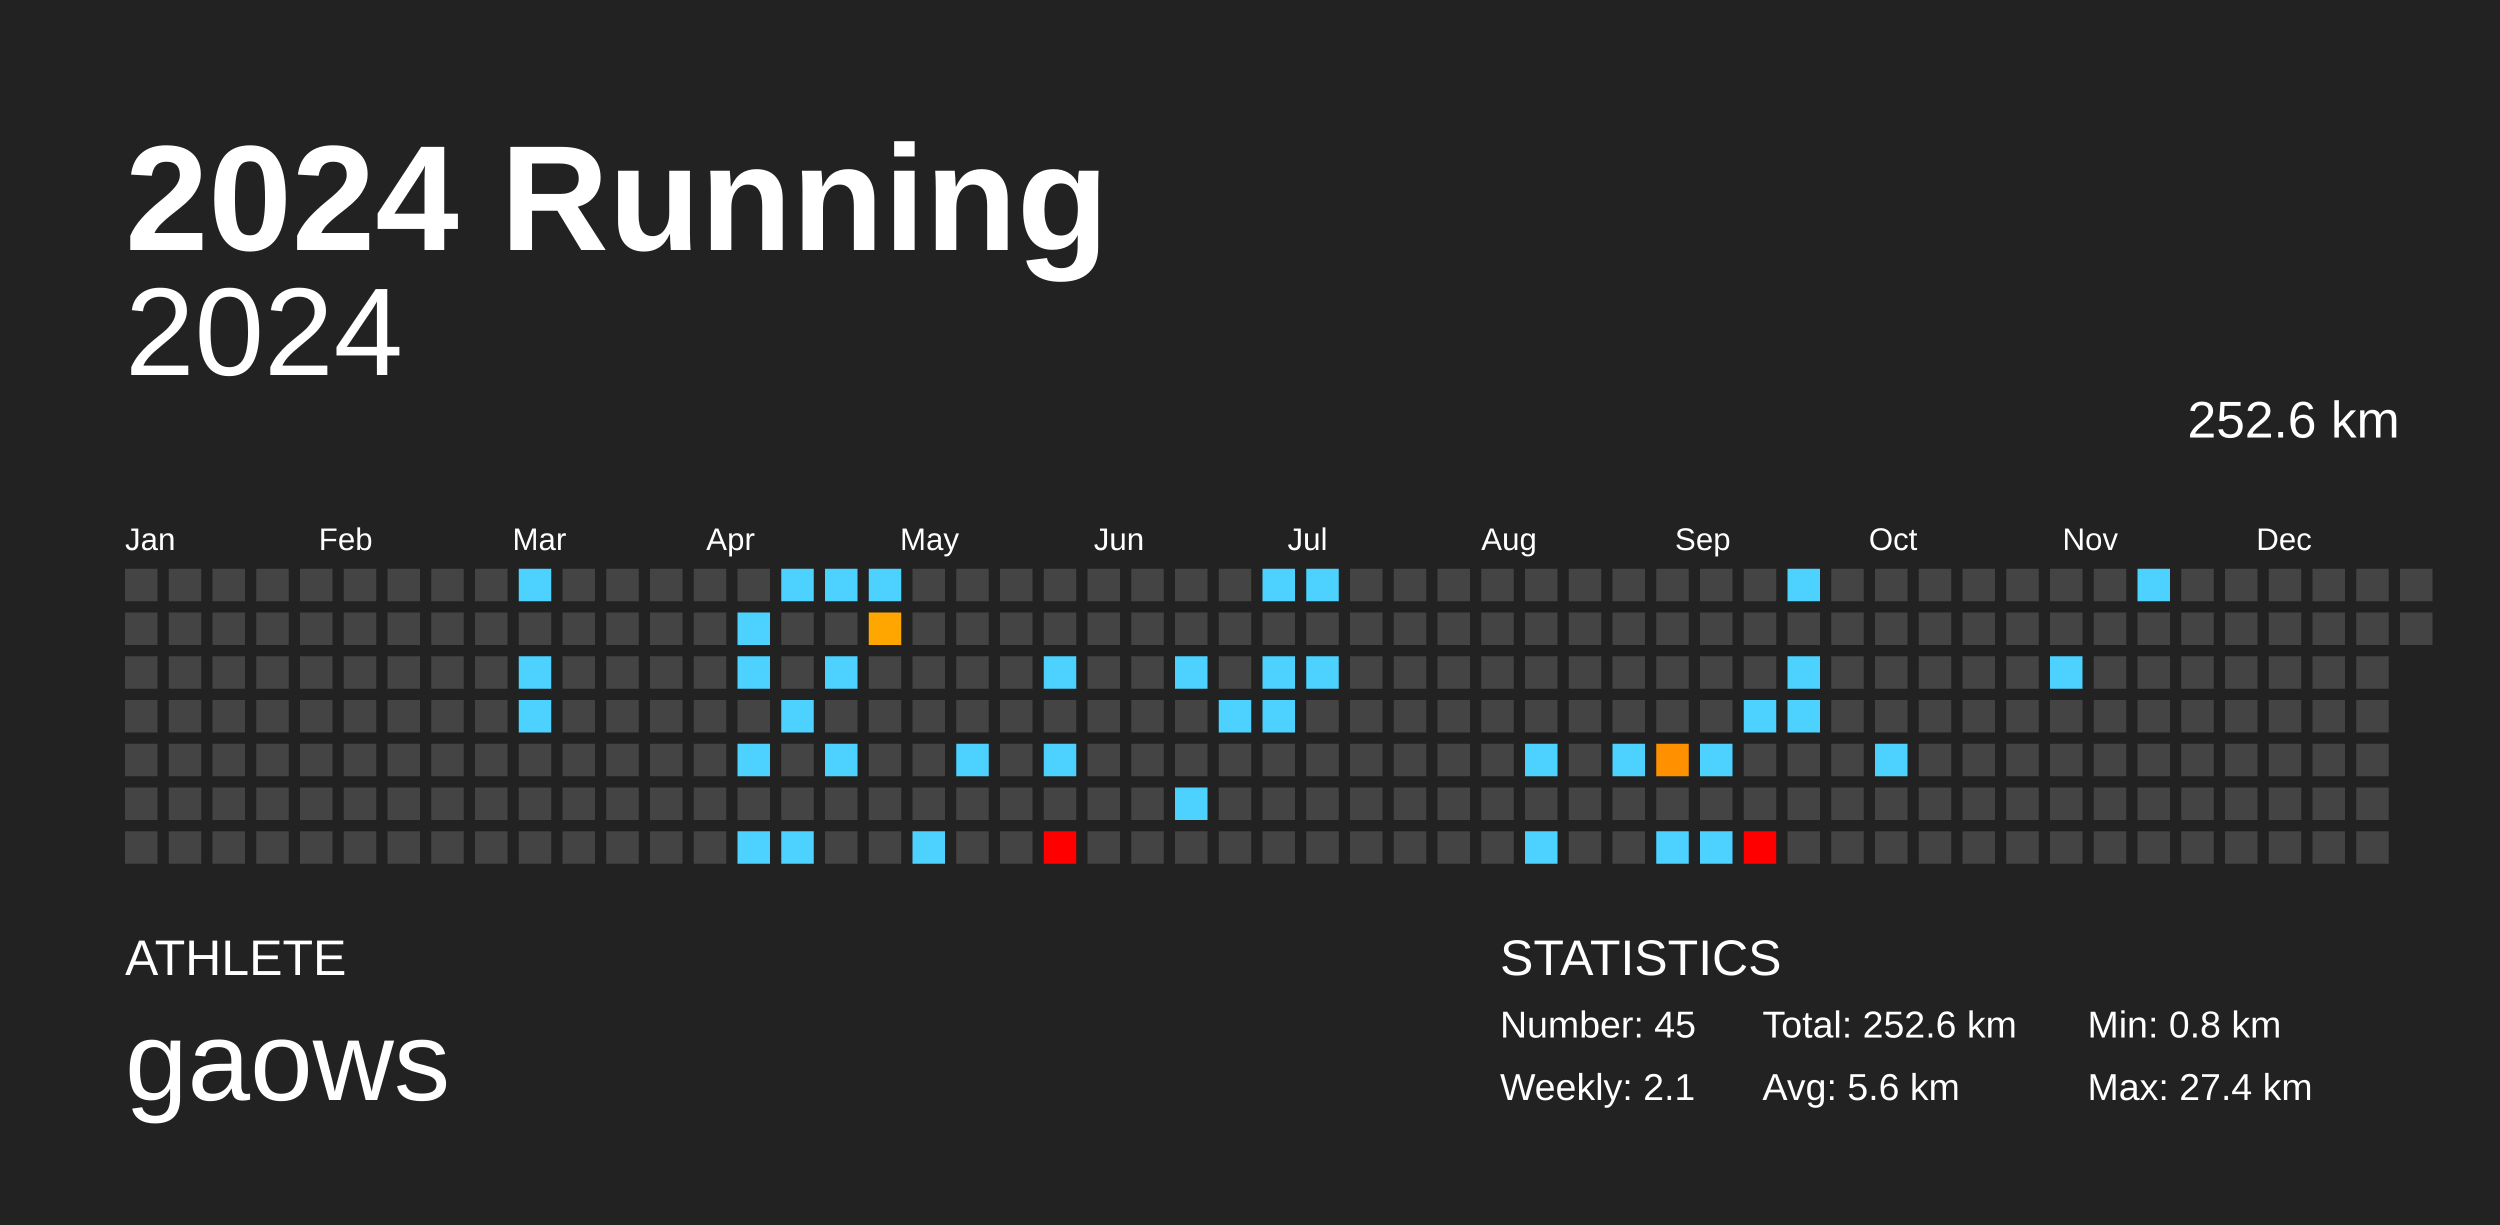
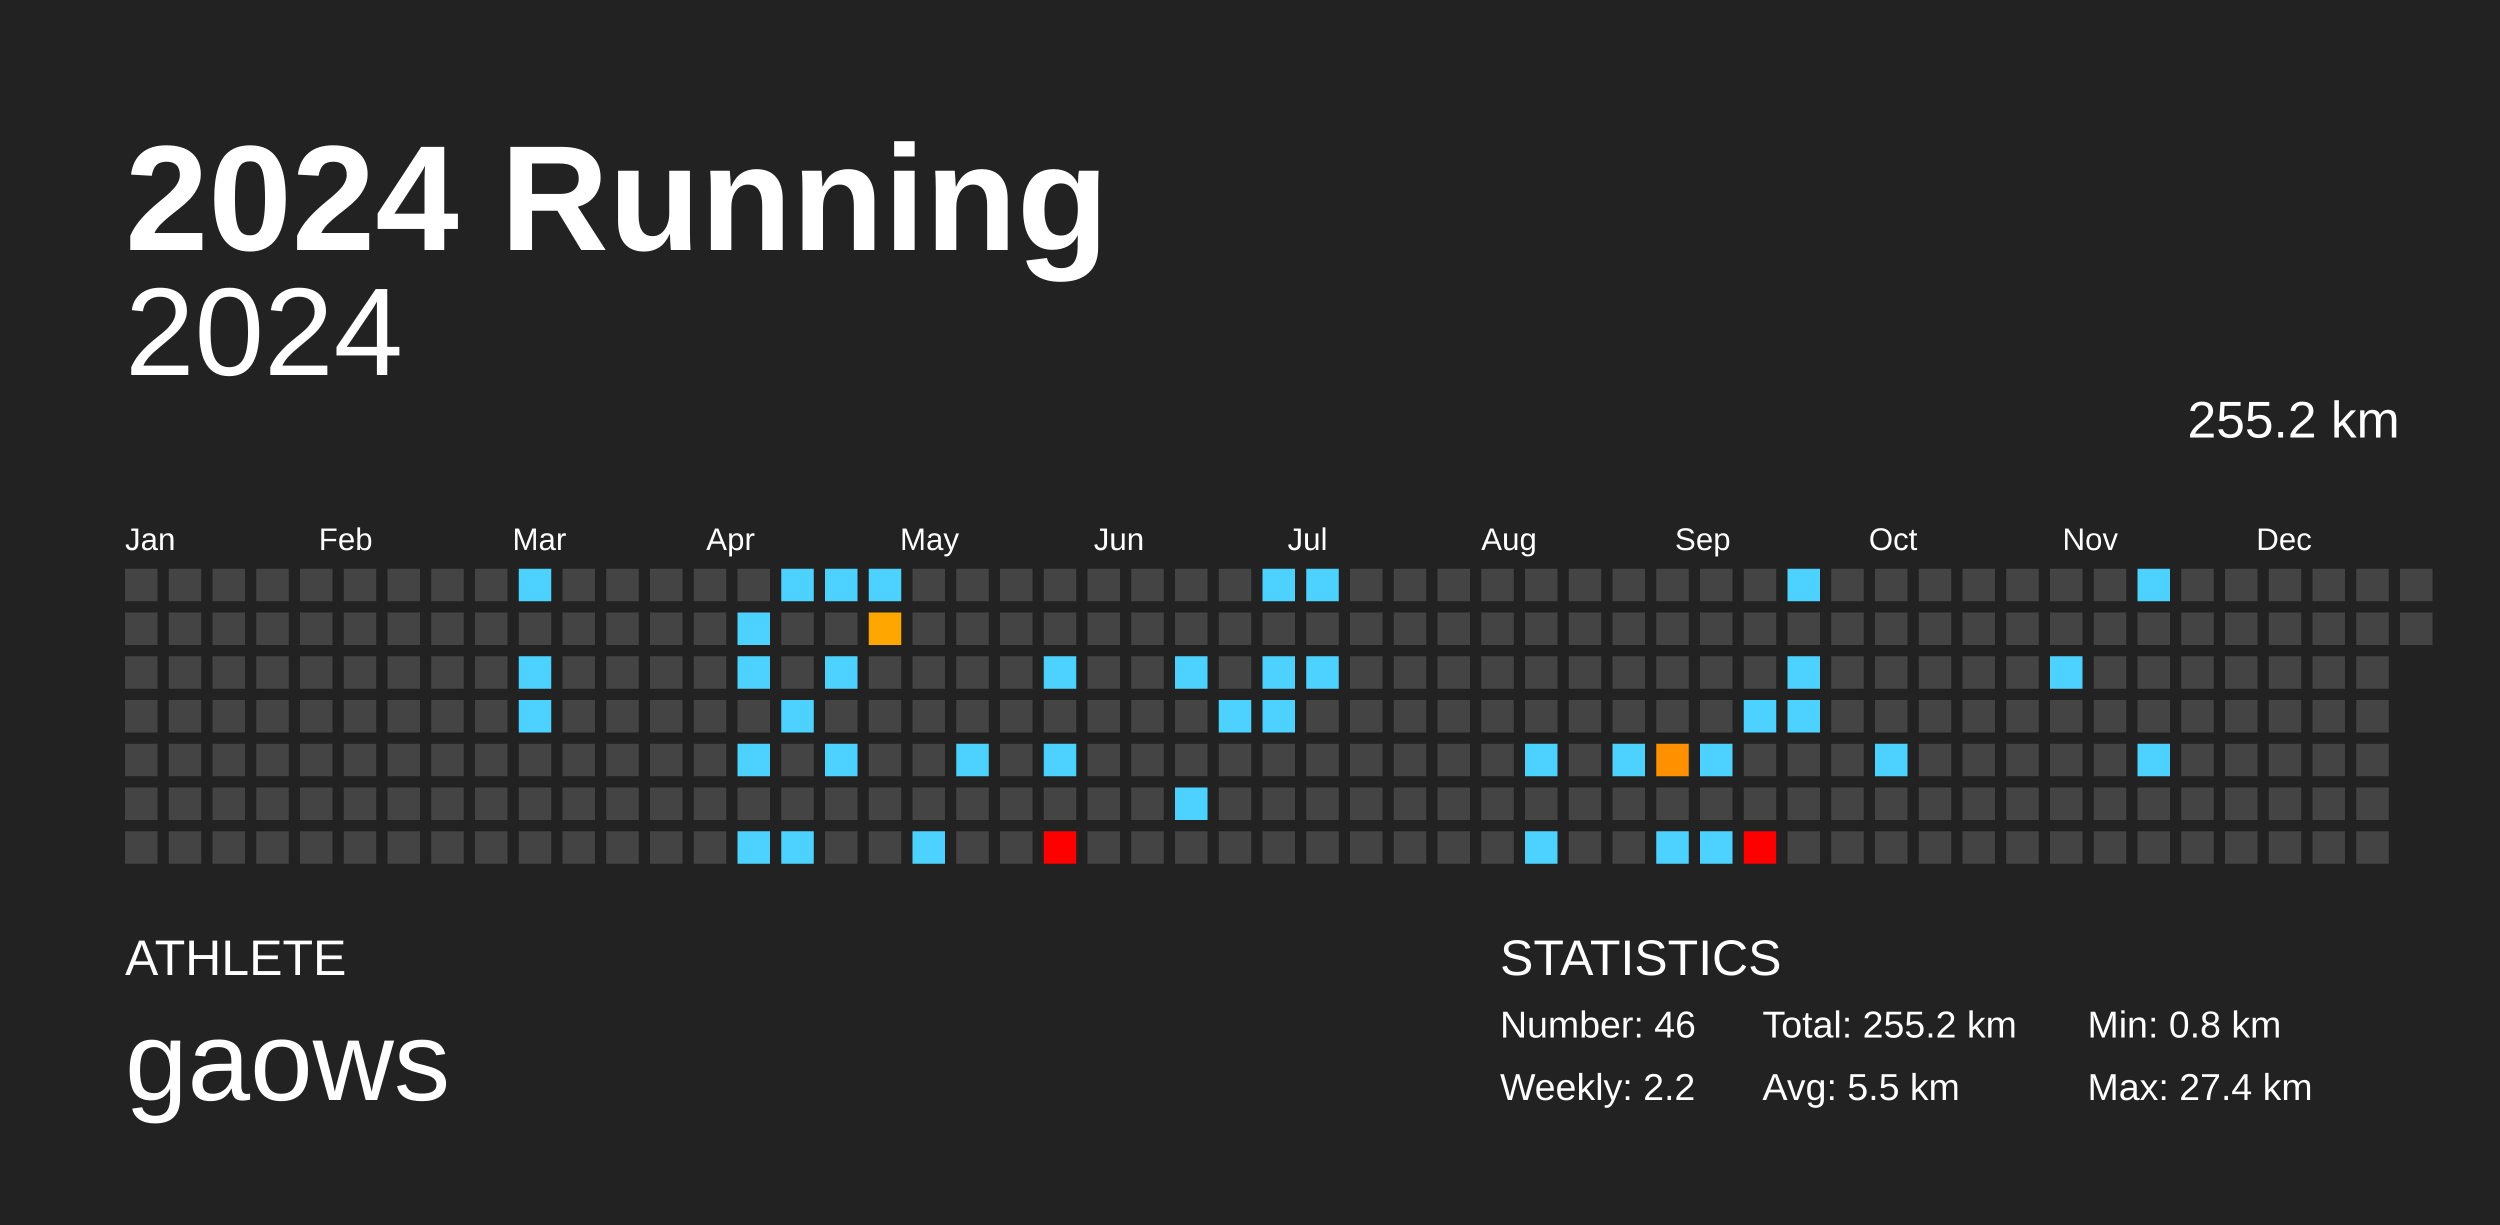
<svg xmlns="http://www.w3.org/2000/svg" baseProfile="full" height="98mm" version="1.1" viewBox="0,0,200,98" width="200mm">
  <defs />
  <rect fill="#222222" height="98" width="200" x="0" y="0" />
  <text fill="#FFFFFF" style="font-size:12px; font-family:Arial; font-weight:bold;" x="10" y="20">2024 Running</text>
  <text fill="#FFFFFF" style="font-size:4px; font-family:Arial" x="10" y="78">ATHLETE</text>
  <text fill="#FFFFFF" style="font-size:9px; font-family:Arial" x="10" y="88">gaows</text>
  <text fill="#FFFFFF" style="font-size:4px; font-family:Arial" x="120" y="78">STATISTICS</text>
-   <text fill="#FFFFFF" style="font-size:3px; font-family:Arial" x="120" y="83">Number: 45</text>
-   <text fill="#FFFFFF" style="font-size:3px; font-family:Arial" x="120" y="88">Weekly: 2.1</text>
-   <text fill="#FFFFFF" style="font-size:3px; font-family:Arial" x="141" y="83">Total: 252.6 km</text>
-   <text fill="#FFFFFF" style="font-size:3px; font-family:Arial" x="141" y="88">Avg: 5.6 km</text>
+   <text fill="#FFFFFF" style="font-size:3px; font-family:Arial" x="120" y="83">Number: 46</text>
+   <text fill="#FFFFFF" style="font-size:3px; font-family:Arial" x="120" y="88">Weekly: 2.2</text>
+   <text fill="#FFFFFF" style="font-size:3px; font-family:Arial" x="141" y="83">Total: 255.2 km</text>
+   <text fill="#FFFFFF" style="font-size:3px; font-family:Arial" x="141" y="88">Avg: 5.5 km</text>
  <text fill="#FFFFFF" style="font-size:3px; font-family:Arial" x="167" y="83">Min: 0.8 km</text>
  <text fill="#FFFFFF" style="font-size:3px; font-family:Arial" x="167" y="88">Max: 27.4 km</text>
  <text alignment-baseline="hanging" fill="#FFFFFF" style="font-size:10.0px; font-family:Arial;" x="10" y="30">2024</text>
-   <text alignment-baseline="hanging" fill="#FFFFFF" style="font-size:4.125px; font-family:Arial;" x="175" y="35">252.6 km</text>
+   <text alignment-baseline="hanging" fill="#FFFFFF" style="font-size:4.125px; font-family:Arial;" x="175" y="35">255.2 km</text>
  <text fill="#FFFFFF" style="font-size:2.5px; font-family:Arial" x="10.0" y="44">Jan</text>
  <text fill="#FFFFFF" style="font-size:2.5px; font-family:Arial" x="25.5" y="44">Feb</text>
  <text fill="#FFFFFF" style="font-size:2.5px; font-family:Arial" x="41.0" y="44">Mar</text>
  <text fill="#FFFFFF" style="font-size:2.5px; font-family:Arial" x="56.5" y="44">Apr</text>
  <text fill="#FFFFFF" style="font-size:2.5px; font-family:Arial" x="72.0" y="44">May</text>
  <text fill="#FFFFFF" style="font-size:2.5px; font-family:Arial" x="87.5" y="44">Jun</text>
  <text fill="#FFFFFF" style="font-size:2.5px; font-family:Arial" x="103.0" y="44">Jul</text>
  <text fill="#FFFFFF" style="font-size:2.5px; font-family:Arial" x="118.5" y="44">Aug</text>
  <text fill="#FFFFFF" style="font-size:2.5px; font-family:Arial" x="134.0" y="44">Sep</text>
  <text fill="#FFFFFF" style="font-size:2.5px; font-family:Arial" x="149.5" y="44">Oct</text>
  <text fill="#FFFFFF" style="font-size:2.5px; font-family:Arial" x="165.0" y="44">Nov</text>
  <text fill="#FFFFFF" style="font-size:2.5px; font-family:Arial" x="180.5" y="44">Dec</text>
  <rect fill="#444444" height="2.6" width="2.6" x="10.0" y="45.5" />
  <rect fill="#444444" height="2.6" width="2.6" x="10.0" y="49.0" />
  <rect fill="#444444" height="2.6" width="2.6" x="10.0" y="52.5" />
  <rect fill="#444444" height="2.6" width="2.6" x="10.0" y="56.0" />
  <rect fill="#444444" height="2.6" width="2.6" x="10.0" y="59.5" />
  <rect fill="#444444" height="2.6" width="2.6" x="10.0" y="63.0" />
  <rect fill="#444444" height="2.6" width="2.6" x="10.0" y="66.5" />
  <rect fill="#444444" height="2.6" width="2.6" x="13.5" y="45.5" />
  <rect fill="#444444" height="2.6" width="2.6" x="13.5" y="49.0" />
  <rect fill="#444444" height="2.6" width="2.6" x="13.5" y="52.5" />
  <rect fill="#444444" height="2.6" width="2.6" x="13.5" y="56.0" />
  <rect fill="#444444" height="2.6" width="2.6" x="13.5" y="59.5" />
  <rect fill="#444444" height="2.6" width="2.6" x="13.5" y="63.0" />
  <rect fill="#444444" height="2.6" width="2.6" x="13.5" y="66.5" />
  <rect fill="#444444" height="2.6" width="2.6" x="17.0" y="45.5" />
  <rect fill="#444444" height="2.6" width="2.6" x="17.0" y="49.0" />
  <rect fill="#444444" height="2.6" width="2.6" x="17.0" y="52.5" />
  <rect fill="#444444" height="2.6" width="2.6" x="17.0" y="56.0" />
  <rect fill="#444444" height="2.6" width="2.6" x="17.0" y="59.5" />
  <rect fill="#444444" height="2.6" width="2.6" x="17.0" y="63.0" />
  <rect fill="#444444" height="2.6" width="2.6" x="17.0" y="66.5" />
  <rect fill="#444444" height="2.6" width="2.6" x="20.5" y="45.5" />
  <rect fill="#444444" height="2.6" width="2.6" x="20.5" y="49.0" />
  <rect fill="#444444" height="2.6" width="2.6" x="20.5" y="52.5" />
  <rect fill="#444444" height="2.6" width="2.6" x="20.5" y="56.0" />
  <rect fill="#444444" height="2.6" width="2.6" x="20.5" y="59.5" />
  <rect fill="#444444" height="2.6" width="2.6" x="20.5" y="63.0" />
  <rect fill="#444444" height="2.6" width="2.6" x="20.5" y="66.5" />
  <rect fill="#444444" height="2.6" width="2.6" x="24.0" y="45.5" />
  <rect fill="#444444" height="2.6" width="2.6" x="24.0" y="49.0" />
  <rect fill="#444444" height="2.6" width="2.6" x="24.0" y="52.5" />
  <rect fill="#444444" height="2.6" width="2.6" x="24.0" y="56.0" />
  <rect fill="#444444" height="2.6" width="2.6" x="24.0" y="59.5" />
  <rect fill="#444444" height="2.6" width="2.6" x="24.0" y="63.0" />
  <rect fill="#444444" height="2.6" width="2.6" x="24.0" y="66.5" />
  <rect fill="#444444" height="2.6" width="2.6" x="27.5" y="45.5" />
  <rect fill="#444444" height="2.6" width="2.6" x="27.5" y="49.0" />
  <rect fill="#444444" height="2.6" width="2.6" x="27.5" y="52.5" />
  <rect fill="#444444" height="2.6" width="2.6" x="27.5" y="56.0" />
  <rect fill="#444444" height="2.6" width="2.6" x="27.5" y="59.5" />
  <rect fill="#444444" height="2.6" width="2.6" x="27.5" y="63.0" />
  <rect fill="#444444" height="2.6" width="2.6" x="27.5" y="66.5" />
  <rect fill="#444444" height="2.6" width="2.6" x="31.0" y="45.5" />
  <rect fill="#444444" height="2.6" width="2.6" x="31.0" y="49.0" />
  <rect fill="#444444" height="2.6" width="2.6" x="31.0" y="52.5" />
  <rect fill="#444444" height="2.6" width="2.6" x="31.0" y="56.0" />
  <rect fill="#444444" height="2.6" width="2.6" x="31.0" y="59.5" />
  <rect fill="#444444" height="2.6" width="2.6" x="31.0" y="63.0" />
  <rect fill="#444444" height="2.6" width="2.6" x="31.0" y="66.5" />
  <rect fill="#444444" height="2.6" width="2.6" x="34.5" y="45.5" />
  <rect fill="#444444" height="2.6" width="2.6" x="34.5" y="49.0" />
  <rect fill="#444444" height="2.6" width="2.6" x="34.5" y="52.5" />
  <rect fill="#444444" height="2.6" width="2.6" x="34.5" y="56.0" />
  <rect fill="#444444" height="2.6" width="2.6" x="34.5" y="59.5" />
  <rect fill="#444444" height="2.6" width="2.6" x="34.5" y="63.0" />
  <rect fill="#444444" height="2.6" width="2.6" x="34.5" y="66.5" />
  <rect fill="#444444" height="2.6" width="2.6" x="38.0" y="45.5" />
  <rect fill="#444444" height="2.6" width="2.6" x="38.0" y="49.0" />
  <rect fill="#444444" height="2.6" width="2.6" x="38.0" y="52.5" />
  <rect fill="#444444" height="2.6" width="2.6" x="38.0" y="56.0" />
  <rect fill="#444444" height="2.6" width="2.6" x="38.0" y="59.5" />
  <rect fill="#444444" height="2.6" width="2.6" x="38.0" y="63.0" />
  <rect fill="#444444" height="2.6" width="2.6" x="38.0" y="66.5" />
  <rect fill="#4dd2ff" height="2.6" width="2.6" x="41.5" y="45.5" />
  <rect fill="#444444" height="2.6" width="2.6" x="41.5" y="49.0" />
  <rect fill="#4dd2ff" height="2.6" width="2.6" x="41.5" y="52.5" />
  <rect fill="#4dd2ff" height="2.6" width="2.6" x="41.5" y="56.0" />
  <rect fill="#444444" height="2.6" width="2.6" x="41.5" y="59.5" />
  <rect fill="#444444" height="2.6" width="2.6" x="41.5" y="63.0" />
  <rect fill="#444444" height="2.6" width="2.6" x="41.5" y="66.5" />
  <rect fill="#444444" height="2.6" width="2.6" x="45.0" y="45.5" />
  <rect fill="#444444" height="2.6" width="2.6" x="45.0" y="49.0" />
  <rect fill="#444444" height="2.6" width="2.6" x="45.0" y="52.5" />
  <rect fill="#444444" height="2.6" width="2.6" x="45.0" y="56.0" />
  <rect fill="#444444" height="2.6" width="2.6" x="45.0" y="59.5" />
  <rect fill="#444444" height="2.6" width="2.6" x="45.0" y="63.0" />
  <rect fill="#444444" height="2.6" width="2.6" x="45.0" y="66.5" />
  <rect fill="#444444" height="2.6" width="2.6" x="48.5" y="45.5" />
  <rect fill="#444444" height="2.6" width="2.6" x="48.5" y="49.0" />
  <rect fill="#444444" height="2.6" width="2.6" x="48.5" y="52.5" />
  <rect fill="#444444" height="2.6" width="2.6" x="48.5" y="56.0" />
  <rect fill="#444444" height="2.6" width="2.6" x="48.5" y="59.5" />
  <rect fill="#444444" height="2.6" width="2.6" x="48.5" y="63.0" />
  <rect fill="#444444" height="2.6" width="2.6" x="48.5" y="66.5" />
  <rect fill="#444444" height="2.6" width="2.6" x="52.0" y="45.5" />
  <rect fill="#444444" height="2.6" width="2.6" x="52.0" y="49.0" />
  <rect fill="#444444" height="2.6" width="2.6" x="52.0" y="52.5" />
  <rect fill="#444444" height="2.6" width="2.6" x="52.0" y="56.0" />
  <rect fill="#444444" height="2.6" width="2.6" x="52.0" y="59.5" />
  <rect fill="#444444" height="2.6" width="2.6" x="52.0" y="63.0" />
  <rect fill="#444444" height="2.6" width="2.6" x="52.0" y="66.5" />
  <rect fill="#444444" height="2.6" width="2.6" x="55.5" y="45.5" />
  <rect fill="#444444" height="2.6" width="2.6" x="55.5" y="49.0" />
  <rect fill="#444444" height="2.6" width="2.6" x="55.5" y="52.5" />
  <rect fill="#444444" height="2.6" width="2.6" x="55.5" y="56.0" />
  <rect fill="#444444" height="2.6" width="2.6" x="55.5" y="59.5" />
  <rect fill="#444444" height="2.6" width="2.6" x="55.5" y="63.0" />
  <rect fill="#444444" height="2.6" width="2.6" x="55.5" y="66.5" />
  <rect fill="#444444" height="2.6" width="2.6" x="59.0" y="45.5" />
  <rect fill="#4dd2ff" height="2.6" width="2.6" x="59.0" y="49.0" />
  <rect fill="#4dd2ff" height="2.6" width="2.6" x="59.0" y="52.5" />
  <rect fill="#444444" height="2.6" width="2.6" x="59.0" y="56.0" />
  <rect fill="#4dd2ff" height="2.6" width="2.6" x="59.0" y="59.5" />
  <rect fill="#444444" height="2.6" width="2.6" x="59.0" y="63.0" />
  <rect fill="#4dd2ff" height="2.6" width="2.6" x="59.0" y="66.5" />
  <rect fill="#4dd2ff" height="2.6" width="2.6" x="62.5" y="45.5" />
  <rect fill="#444444" height="2.6" width="2.6" x="62.5" y="49.0" />
  <rect fill="#444444" height="2.6" width="2.6" x="62.5" y="52.5" />
  <rect fill="#4dd2ff" height="2.6" width="2.6" x="62.5" y="56.0" />
  <rect fill="#444444" height="2.6" width="2.6" x="62.5" y="59.5" />
  <rect fill="#444444" height="2.6" width="2.6" x="62.5" y="63.0" />
  <rect fill="#4dd2ff" height="2.6" width="2.6" x="62.5" y="66.5" />
  <rect fill="#4dd2ff" height="2.6" width="2.6" x="66.0" y="45.5" />
  <rect fill="#444444" height="2.6" width="2.6" x="66.0" y="49.0" />
  <rect fill="#4dd2ff" height="2.6" width="2.6" x="66.0" y="52.5" />
  <rect fill="#444444" height="2.6" width="2.6" x="66.0" y="56.0" />
  <rect fill="#4dd2ff" height="2.6" width="2.6" x="66.0" y="59.5" />
  <rect fill="#444444" height="2.6" width="2.6" x="66.0" y="63.0" />
  <rect fill="#444444" height="2.6" width="2.6" x="66.0" y="66.5" />
  <rect fill="#4dd2ff" height="2.6" width="2.6" x="69.5" y="45.5" />
  <rect fill="#ffa600" height="2.6" width="2.6" x="69.5" y="49.0" />
  <rect fill="#444444" height="2.6" width="2.6" x="69.5" y="52.5" />
  <rect fill="#444444" height="2.6" width="2.6" x="69.5" y="56.0" />
  <rect fill="#444444" height="2.6" width="2.6" x="69.5" y="59.5" />
  <rect fill="#444444" height="2.6" width="2.6" x="69.5" y="63.0" />
  <rect fill="#444444" height="2.6" width="2.6" x="69.5" y="66.5" />
  <rect fill="#444444" height="2.6" width="2.6" x="73.0" y="45.5" />
  <rect fill="#444444" height="2.6" width="2.6" x="73.0" y="49.0" />
  <rect fill="#444444" height="2.6" width="2.6" x="73.0" y="52.5" />
  <rect fill="#444444" height="2.6" width="2.6" x="73.0" y="56.0" />
  <rect fill="#444444" height="2.6" width="2.6" x="73.0" y="59.5" />
  <rect fill="#444444" height="2.6" width="2.6" x="73.0" y="63.0" />
  <rect fill="#4dd2ff" height="2.6" width="2.6" x="73.0" y="66.5" />
  <rect fill="#444444" height="2.6" width="2.6" x="76.5" y="45.5" />
  <rect fill="#444444" height="2.6" width="2.6" x="76.5" y="49.0" />
  <rect fill="#444444" height="2.6" width="2.6" x="76.5" y="52.5" />
  <rect fill="#444444" height="2.6" width="2.6" x="76.5" y="56.0" />
  <rect fill="#4dd2ff" height="2.6" width="2.6" x="76.5" y="59.5" />
  <rect fill="#444444" height="2.6" width="2.6" x="76.5" y="63.0" />
  <rect fill="#444444" height="2.6" width="2.6" x="76.5" y="66.5" />
  <rect fill="#444444" height="2.6" width="2.6" x="80.0" y="45.5" />
  <rect fill="#444444" height="2.6" width="2.6" x="80.0" y="49.0" />
  <rect fill="#444444" height="2.6" width="2.6" x="80.0" y="52.5" />
  <rect fill="#444444" height="2.6" width="2.6" x="80.0" y="56.0" />
  <rect fill="#444444" height="2.6" width="2.6" x="80.0" y="59.5" />
  <rect fill="#444444" height="2.6" width="2.6" x="80.0" y="63.0" />
  <rect fill="#444444" height="2.6" width="2.6" x="80.0" y="66.5" />
  <rect fill="#444444" height="2.6" width="2.6" x="83.5" y="45.5" />
  <rect fill="#444444" height="2.6" width="2.6" x="83.5" y="49.0" />
  <rect fill="#4dd2ff" height="2.6" width="2.6" x="83.5" y="52.5" />
  <rect fill="#444444" height="2.6" width="2.6" x="83.5" y="56.0" />
  <rect fill="#4dd2ff" height="2.6" width="2.6" x="83.5" y="59.5" />
  <rect fill="#444444" height="2.6" width="2.6" x="83.5" y="63.0" />
  <rect fill="red" height="2.6" width="2.6" x="83.5" y="66.5" />
  <rect fill="#444444" height="2.6" width="2.6" x="87.0" y="45.5" />
  <rect fill="#444444" height="2.6" width="2.6" x="87.0" y="49.0" />
  <rect fill="#444444" height="2.6" width="2.6" x="87.0" y="52.5" />
  <rect fill="#444444" height="2.6" width="2.6" x="87.0" y="56.0" />
  <rect fill="#444444" height="2.6" width="2.6" x="87.0" y="59.5" />
  <rect fill="#444444" height="2.6" width="2.6" x="87.0" y="63.0" />
  <rect fill="#444444" height="2.6" width="2.6" x="87.0" y="66.5" />
  <rect fill="#444444" height="2.6" width="2.6" x="90.5" y="45.5" />
  <rect fill="#444444" height="2.6" width="2.6" x="90.5" y="49.0" />
  <rect fill="#444444" height="2.6" width="2.6" x="90.5" y="52.5" />
  <rect fill="#444444" height="2.6" width="2.6" x="90.5" y="56.0" />
  <rect fill="#444444" height="2.6" width="2.6" x="90.5" y="59.5" />
  <rect fill="#444444" height="2.6" width="2.6" x="90.5" y="63.0" />
  <rect fill="#444444" height="2.6" width="2.6" x="90.5" y="66.5" />
  <rect fill="#444444" height="2.6" width="2.6" x="94.0" y="45.5" />
  <rect fill="#444444" height="2.6" width="2.6" x="94.0" y="49.0" />
  <rect fill="#4dd2ff" height="2.6" width="2.6" x="94.0" y="52.5" />
  <rect fill="#444444" height="2.6" width="2.6" x="94.0" y="56.0" />
  <rect fill="#444444" height="2.6" width="2.6" x="94.0" y="59.5" />
  <rect fill="#4dd2ff" height="2.6" width="2.6" x="94.0" y="63.0" />
  <rect fill="#444444" height="2.6" width="2.6" x="94.0" y="66.5" />
  <rect fill="#444444" height="2.6" width="2.6" x="97.5" y="45.5" />
  <rect fill="#444444" height="2.6" width="2.6" x="97.5" y="49.0" />
  <rect fill="#444444" height="2.6" width="2.6" x="97.5" y="52.5" />
  <rect fill="#4dd2ff" height="2.6" width="2.6" x="97.5" y="56.0" />
  <rect fill="#444444" height="2.6" width="2.6" x="97.5" y="59.5" />
  <rect fill="#444444" height="2.6" width="2.6" x="97.5" y="63.0" />
  <rect fill="#444444" height="2.6" width="2.6" x="97.5" y="66.5" />
  <rect fill="#4dd2ff" height="2.6" width="2.6" x="101.0" y="45.5" />
  <rect fill="#444444" height="2.6" width="2.6" x="101.0" y="49.0" />
  <rect fill="#4dd2ff" height="2.6" width="2.6" x="101.0" y="52.5" />
  <rect fill="#4dd2ff" height="2.6" width="2.6" x="101.0" y="56.0" />
  <rect fill="#444444" height="2.6" width="2.6" x="101.0" y="59.5" />
  <rect fill="#444444" height="2.6" width="2.6" x="101.0" y="63.0" />
  <rect fill="#444444" height="2.6" width="2.6" x="101.0" y="66.5" />
  <rect fill="#4dd2ff" height="2.6" width="2.6" x="104.5" y="45.5" />
  <rect fill="#444444" height="2.6" width="2.6" x="104.5" y="49.0" />
  <rect fill="#4dd2ff" height="2.6" width="2.6" x="104.5" y="52.5" />
  <rect fill="#444444" height="2.6" width="2.6" x="104.5" y="56.0" />
  <rect fill="#444444" height="2.6" width="2.6" x="104.5" y="59.5" />
  <rect fill="#444444" height="2.6" width="2.6" x="104.5" y="63.0" />
  <rect fill="#444444" height="2.6" width="2.6" x="104.5" y="66.5" />
  <rect fill="#444444" height="2.6" width="2.6" x="108.0" y="45.5" />
  <rect fill="#444444" height="2.6" width="2.6" x="108.0" y="49.0" />
  <rect fill="#444444" height="2.6" width="2.6" x="108.0" y="52.5" />
  <rect fill="#444444" height="2.6" width="2.6" x="108.0" y="56.0" />
  <rect fill="#444444" height="2.6" width="2.6" x="108.0" y="59.5" />
  <rect fill="#444444" height="2.6" width="2.6" x="108.0" y="63.0" />
  <rect fill="#444444" height="2.6" width="2.6" x="108.0" y="66.5" />
  <rect fill="#444444" height="2.6" width="2.6" x="111.5" y="45.5" />
  <rect fill="#444444" height="2.6" width="2.6" x="111.5" y="49.0" />
  <rect fill="#444444" height="2.6" width="2.6" x="111.5" y="52.5" />
  <rect fill="#444444" height="2.6" width="2.6" x="111.5" y="56.0" />
  <rect fill="#444444" height="2.6" width="2.6" x="111.5" y="59.5" />
  <rect fill="#444444" height="2.6" width="2.6" x="111.5" y="63.0" />
  <rect fill="#444444" height="2.6" width="2.6" x="111.5" y="66.5" />
  <rect fill="#444444" height="2.6" width="2.6" x="115.0" y="45.5" />
  <rect fill="#444444" height="2.6" width="2.6" x="115.0" y="49.0" />
  <rect fill="#444444" height="2.6" width="2.6" x="115.0" y="52.5" />
  <rect fill="#444444" height="2.6" width="2.6" x="115.0" y="56.0" />
  <rect fill="#444444" height="2.6" width="2.6" x="115.0" y="59.5" />
  <rect fill="#444444" height="2.6" width="2.6" x="115.0" y="63.0" />
  <rect fill="#444444" height="2.6" width="2.6" x="115.0" y="66.5" />
  <rect fill="#444444" height="2.6" width="2.6" x="118.5" y="45.5" />
  <rect fill="#444444" height="2.6" width="2.6" x="118.5" y="49.0" />
  <rect fill="#444444" height="2.6" width="2.6" x="118.5" y="52.5" />
  <rect fill="#444444" height="2.6" width="2.6" x="118.5" y="56.0" />
  <rect fill="#444444" height="2.6" width="2.6" x="118.5" y="59.5" />
  <rect fill="#444444" height="2.6" width="2.6" x="118.5" y="63.0" />
  <rect fill="#444444" height="2.6" width="2.6" x="118.5" y="66.5" />
  <rect fill="#444444" height="2.6" width="2.6" x="122.0" y="45.5" />
  <rect fill="#444444" height="2.6" width="2.6" x="122.0" y="49.0" />
  <rect fill="#444444" height="2.6" width="2.6" x="122.0" y="52.5" />
  <rect fill="#444444" height="2.6" width="2.6" x="122.0" y="56.0" />
  <rect fill="#4dd2ff" height="2.6" width="2.6" x="122.0" y="59.5" />
  <rect fill="#444444" height="2.6" width="2.6" x="122.0" y="63.0" />
  <rect fill="#4dd2ff" height="2.6" width="2.6" x="122.0" y="66.5" />
  <rect fill="#444444" height="2.6" width="2.6" x="125.5" y="45.5" />
  <rect fill="#444444" height="2.6" width="2.6" x="125.5" y="49.0" />
  <rect fill="#444444" height="2.6" width="2.6" x="125.5" y="52.5" />
  <rect fill="#444444" height="2.6" width="2.6" x="125.5" y="56.0" />
  <rect fill="#444444" height="2.6" width="2.6" x="125.5" y="59.5" />
  <rect fill="#444444" height="2.6" width="2.6" x="125.5" y="63.0" />
  <rect fill="#444444" height="2.6" width="2.6" x="125.5" y="66.5" />
  <rect fill="#444444" height="2.6" width="2.6" x="129.0" y="45.5" />
  <rect fill="#444444" height="2.6" width="2.6" x="129.0" y="49.0" />
  <rect fill="#444444" height="2.6" width="2.6" x="129.0" y="52.5" />
  <rect fill="#444444" height="2.6" width="2.6" x="129.0" y="56.0" />
  <rect fill="#4dd2ff" height="2.6" width="2.6" x="129.0" y="59.5" />
  <rect fill="#444444" height="2.6" width="2.6" x="129.0" y="63.0" />
  <rect fill="#444444" height="2.6" width="2.6" x="129.0" y="66.5" />
  <rect fill="#444444" height="2.6" width="2.6" x="132.5" y="45.5" />
  <rect fill="#444444" height="2.6" width="2.6" x="132.5" y="49.0" />
  <rect fill="#444444" height="2.6" width="2.6" x="132.5" y="52.5" />
  <rect fill="#444444" height="2.6" width="2.6" x="132.5" y="56.0" />
  <rect fill="#ff9100" height="2.6" width="2.6" x="132.5" y="59.5" />
  <rect fill="#444444" height="2.6" width="2.6" x="132.5" y="63.0" />
  <rect fill="#4dd2ff" height="2.6" width="2.6" x="132.5" y="66.5" />
  <rect fill="#444444" height="2.6" width="2.6" x="136.0" y="45.5" />
  <rect fill="#444444" height="2.6" width="2.6" x="136.0" y="49.0" />
  <rect fill="#444444" height="2.6" width="2.6" x="136.0" y="52.5" />
  <rect fill="#444444" height="2.6" width="2.6" x="136.0" y="56.0" />
  <rect fill="#4dd2ff" height="2.6" width="2.6" x="136.0" y="59.5" />
  <rect fill="#444444" height="2.6" width="2.6" x="136.0" y="63.0" />
  <rect fill="#4dd2ff" height="2.6" width="2.6" x="136.0" y="66.5" />
  <rect fill="#444444" height="2.6" width="2.6" x="139.5" y="45.5" />
  <rect fill="#444444" height="2.6" width="2.6" x="139.5" y="49.0" />
  <rect fill="#444444" height="2.6" width="2.6" x="139.5" y="52.5" />
  <rect fill="#4dd2ff" height="2.6" width="2.6" x="139.5" y="56.0" />
  <rect fill="#444444" height="2.6" width="2.6" x="139.5" y="59.5" />
  <rect fill="#444444" height="2.6" width="2.6" x="139.5" y="63.0" />
  <rect fill="red" height="2.6" width="2.6" x="139.5" y="66.5" />
  <rect fill="#4dd2ff" height="2.6" width="2.6" x="143.0" y="45.5" />
  <rect fill="#444444" height="2.6" width="2.6" x="143.0" y="49.0" />
  <rect fill="#4dd2ff" height="2.6" width="2.6" x="143.0" y="52.5" />
  <rect fill="#4dd2ff" height="2.6" width="2.6" x="143.0" y="56.0" />
  <rect fill="#444444" height="2.6" width="2.6" x="143.0" y="59.5" />
  <rect fill="#444444" height="2.6" width="2.6" x="143.0" y="63.0" />
  <rect fill="#444444" height="2.6" width="2.6" x="143.0" y="66.5" />
  <rect fill="#444444" height="2.6" width="2.6" x="146.5" y="45.5" />
  <rect fill="#444444" height="2.6" width="2.6" x="146.5" y="49.0" />
  <rect fill="#444444" height="2.6" width="2.6" x="146.5" y="52.5" />
  <rect fill="#444444" height="2.6" width="2.6" x="146.5" y="56.0" />
  <rect fill="#444444" height="2.6" width="2.6" x="146.5" y="59.5" />
  <rect fill="#444444" height="2.6" width="2.6" x="146.5" y="63.0" />
  <rect fill="#444444" height="2.6" width="2.6" x="146.5" y="66.5" />
  <rect fill="#444444" height="2.6" width="2.6" x="150.0" y="45.5" />
  <rect fill="#444444" height="2.6" width="2.6" x="150.0" y="49.0" />
  <rect fill="#444444" height="2.6" width="2.6" x="150.0" y="52.5" />
  <rect fill="#444444" height="2.6" width="2.6" x="150.0" y="56.0" />
  <rect fill="#4dd2ff" height="2.6" width="2.6" x="150.0" y="59.5" />
  <rect fill="#444444" height="2.6" width="2.6" x="150.0" y="63.0" />
  <rect fill="#444444" height="2.6" width="2.6" x="150.0" y="66.5" />
  <rect fill="#444444" height="2.6" width="2.6" x="153.5" y="45.5" />
  <rect fill="#444444" height="2.6" width="2.6" x="153.5" y="49.0" />
  <rect fill="#444444" height="2.6" width="2.6" x="153.5" y="52.5" />
  <rect fill="#444444" height="2.6" width="2.6" x="153.5" y="56.0" />
  <rect fill="#444444" height="2.6" width="2.6" x="153.5" y="59.5" />
  <rect fill="#444444" height="2.6" width="2.6" x="153.5" y="63.0" />
  <rect fill="#444444" height="2.6" width="2.6" x="153.5" y="66.5" />
  <rect fill="#444444" height="2.6" width="2.6" x="157.0" y="45.5" />
  <rect fill="#444444" height="2.6" width="2.6" x="157.0" y="49.0" />
  <rect fill="#444444" height="2.6" width="2.6" x="157.0" y="52.5" />
  <rect fill="#444444" height="2.6" width="2.6" x="157.0" y="56.0" />
  <rect fill="#444444" height="2.6" width="2.6" x="157.0" y="59.5" />
  <rect fill="#444444" height="2.6" width="2.6" x="157.0" y="63.0" />
  <rect fill="#444444" height="2.6" width="2.6" x="157.0" y="66.5" />
  <rect fill="#444444" height="2.6" width="2.6" x="160.5" y="45.5" />
  <rect fill="#444444" height="2.6" width="2.6" x="160.5" y="49.0" />
  <rect fill="#444444" height="2.6" width="2.6" x="160.5" y="52.5" />
  <rect fill="#444444" height="2.6" width="2.6" x="160.5" y="56.0" />
  <rect fill="#444444" height="2.6" width="2.6" x="160.5" y="59.5" />
  <rect fill="#444444" height="2.6" width="2.6" x="160.5" y="63.0" />
  <rect fill="#444444" height="2.6" width="2.6" x="160.5" y="66.5" />
  <rect fill="#444444" height="2.6" width="2.6" x="164.0" y="45.5" />
  <rect fill="#444444" height="2.6" width="2.6" x="164.0" y="49.0" />
  <rect fill="#4dd2ff" height="2.6" width="2.6" x="164.0" y="52.5" />
  <rect fill="#444444" height="2.6" width="2.6" x="164.0" y="56.0" />
  <rect fill="#444444" height="2.6" width="2.6" x="164.0" y="59.5" />
  <rect fill="#444444" height="2.6" width="2.6" x="164.0" y="63.0" />
  <rect fill="#444444" height="2.6" width="2.6" x="164.0" y="66.5" />
  <rect fill="#444444" height="2.6" width="2.6" x="167.5" y="45.5" />
  <rect fill="#444444" height="2.6" width="2.6" x="167.5" y="49.0" />
  <rect fill="#444444" height="2.6" width="2.6" x="167.5" y="52.5" />
  <rect fill="#444444" height="2.6" width="2.6" x="167.5" y="56.0" />
  <rect fill="#444444" height="2.6" width="2.6" x="167.5" y="59.5" />
  <rect fill="#444444" height="2.6" width="2.6" x="167.5" y="63.0" />
  <rect fill="#444444" height="2.6" width="2.6" x="167.5" y="66.5" />
  <rect fill="#4dd2ff" height="2.6" width="2.6" x="171.0" y="45.5" />
  <rect fill="#444444" height="2.6" width="2.6" x="171.0" y="49.0" />
  <rect fill="#444444" height="2.6" width="2.6" x="171.0" y="52.5" />
  <rect fill="#444444" height="2.6" width="2.6" x="171.0" y="56.0" />
-   <rect fill="#444444" height="2.6" width="2.6" x="171.0" y="59.5" />
+   <rect fill="#4dd2ff" height="2.6" width="2.6" x="171.0" y="59.5" />
  <rect fill="#444444" height="2.6" width="2.6" x="171.0" y="63.0" />
  <rect fill="#444444" height="2.6" width="2.6" x="171.0" y="66.5" />
  <rect fill="#444444" height="2.6" width="2.6" x="174.5" y="45.5" />
  <rect fill="#444444" height="2.6" width="2.6" x="174.5" y="49.0" />
  <rect fill="#444444" height="2.6" width="2.6" x="174.5" y="52.5" />
  <rect fill="#444444" height="2.6" width="2.6" x="174.5" y="56.0" />
  <rect fill="#444444" height="2.6" width="2.6" x="174.5" y="59.5" />
  <rect fill="#444444" height="2.6" width="2.6" x="174.5" y="63.0" />
  <rect fill="#444444" height="2.6" width="2.6" x="174.5" y="66.5" />
  <rect fill="#444444" height="2.6" width="2.6" x="178.0" y="45.5" />
  <rect fill="#444444" height="2.6" width="2.6" x="178.0" y="49.0" />
  <rect fill="#444444" height="2.6" width="2.6" x="178.0" y="52.5" />
  <rect fill="#444444" height="2.6" width="2.6" x="178.0" y="56.0" />
  <rect fill="#444444" height="2.6" width="2.6" x="178.0" y="59.5" />
  <rect fill="#444444" height="2.6" width="2.6" x="178.0" y="63.0" />
  <rect fill="#444444" height="2.6" width="2.6" x="178.0" y="66.5" />
  <rect fill="#444444" height="2.6" width="2.6" x="181.5" y="45.5" />
  <rect fill="#444444" height="2.6" width="2.6" x="181.5" y="49.0" />
  <rect fill="#444444" height="2.6" width="2.6" x="181.5" y="52.5" />
  <rect fill="#444444" height="2.6" width="2.6" x="181.5" y="56.0" />
  <rect fill="#444444" height="2.6" width="2.6" x="181.5" y="59.5" />
  <rect fill="#444444" height="2.6" width="2.6" x="181.5" y="63.0" />
  <rect fill="#444444" height="2.6" width="2.6" x="181.5" y="66.5" />
  <rect fill="#444444" height="2.6" width="2.6" x="185.0" y="45.5" />
  <rect fill="#444444" height="2.6" width="2.6" x="185.0" y="49.0" />
  <rect fill="#444444" height="2.6" width="2.6" x="185.0" y="52.5" />
  <rect fill="#444444" height="2.6" width="2.6" x="185.0" y="56.0" />
  <rect fill="#444444" height="2.6" width="2.6" x="185.0" y="59.5" />
  <rect fill="#444444" height="2.6" width="2.6" x="185.0" y="63.0" />
  <rect fill="#444444" height="2.6" width="2.6" x="185.0" y="66.5" />
  <rect fill="#444444" height="2.6" width="2.6" x="188.5" y="45.5" />
  <rect fill="#444444" height="2.6" width="2.6" x="188.5" y="49.0" />
  <rect fill="#444444" height="2.6" width="2.6" x="188.5" y="52.5" />
  <rect fill="#444444" height="2.6" width="2.6" x="188.5" y="56.0" />
  <rect fill="#444444" height="2.6" width="2.6" x="188.5" y="59.5" />
  <rect fill="#444444" height="2.6" width="2.6" x="188.5" y="63.0" />
  <rect fill="#444444" height="2.6" width="2.6" x="188.5" y="66.5" />
  <rect fill="#444444" height="2.6" width="2.6" x="192.0" y="45.5" />
  <rect fill="#444444" height="2.6" width="2.6" x="192.0" y="49.0" />
</svg>
